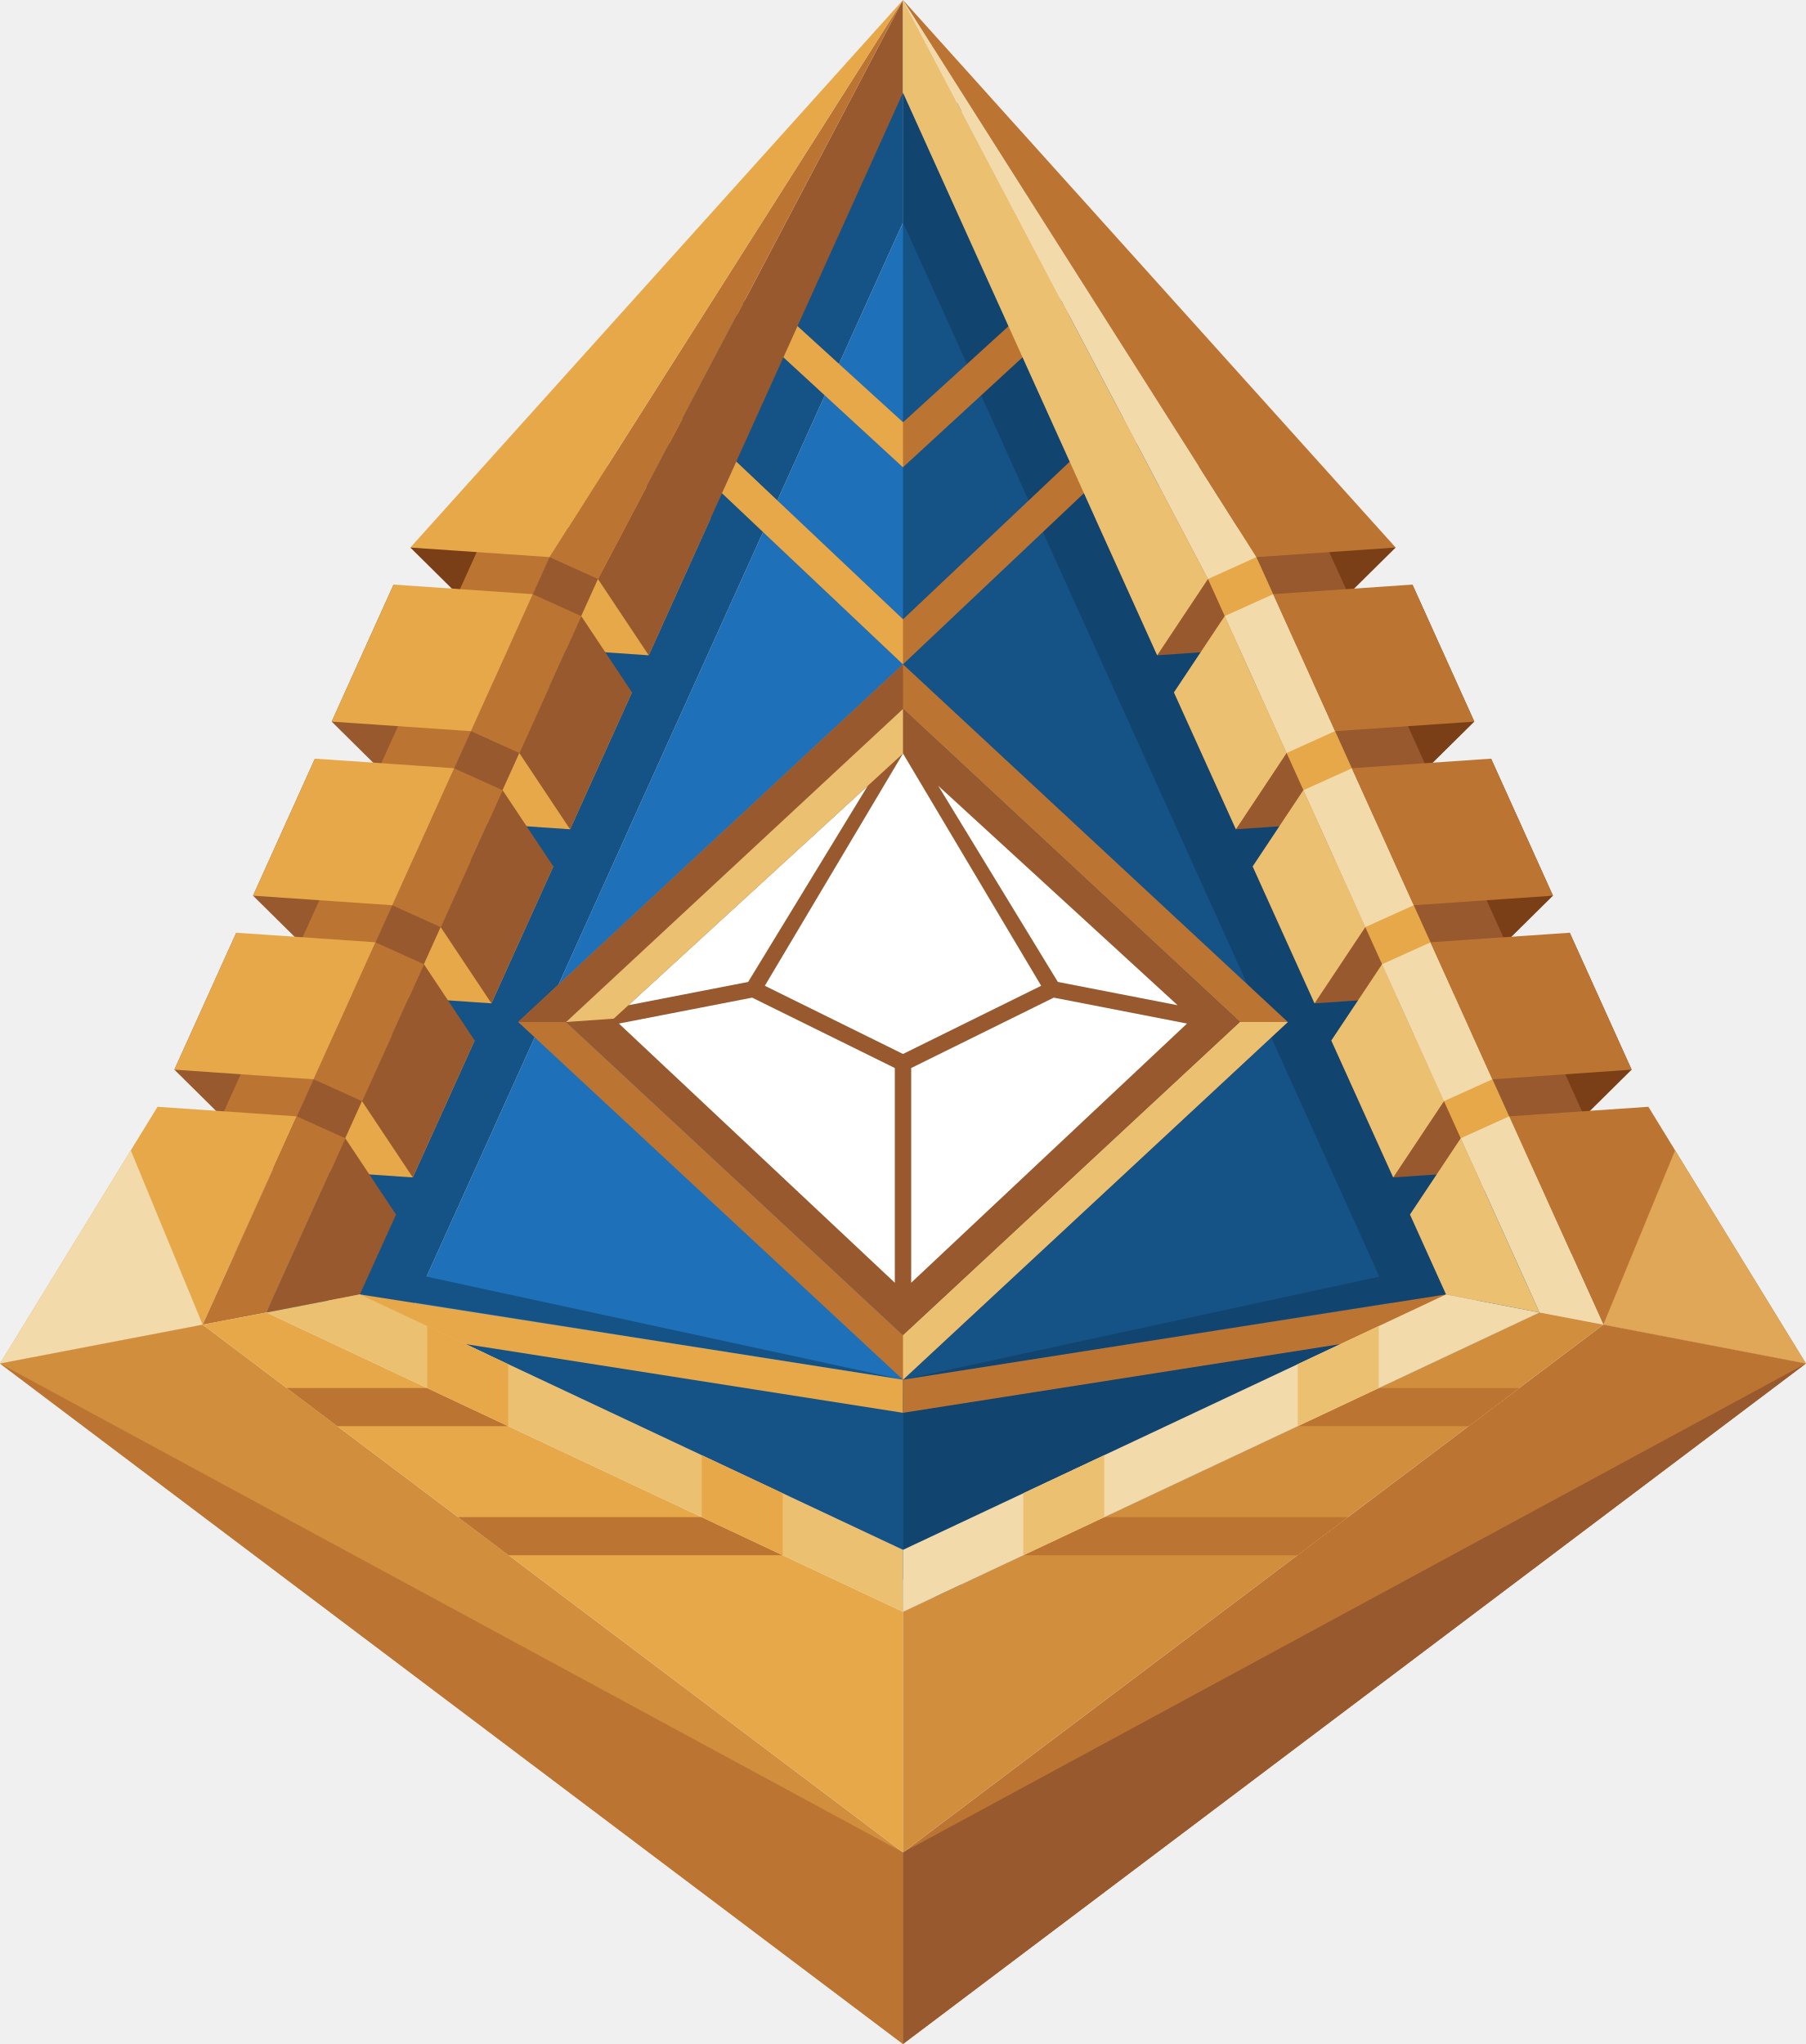
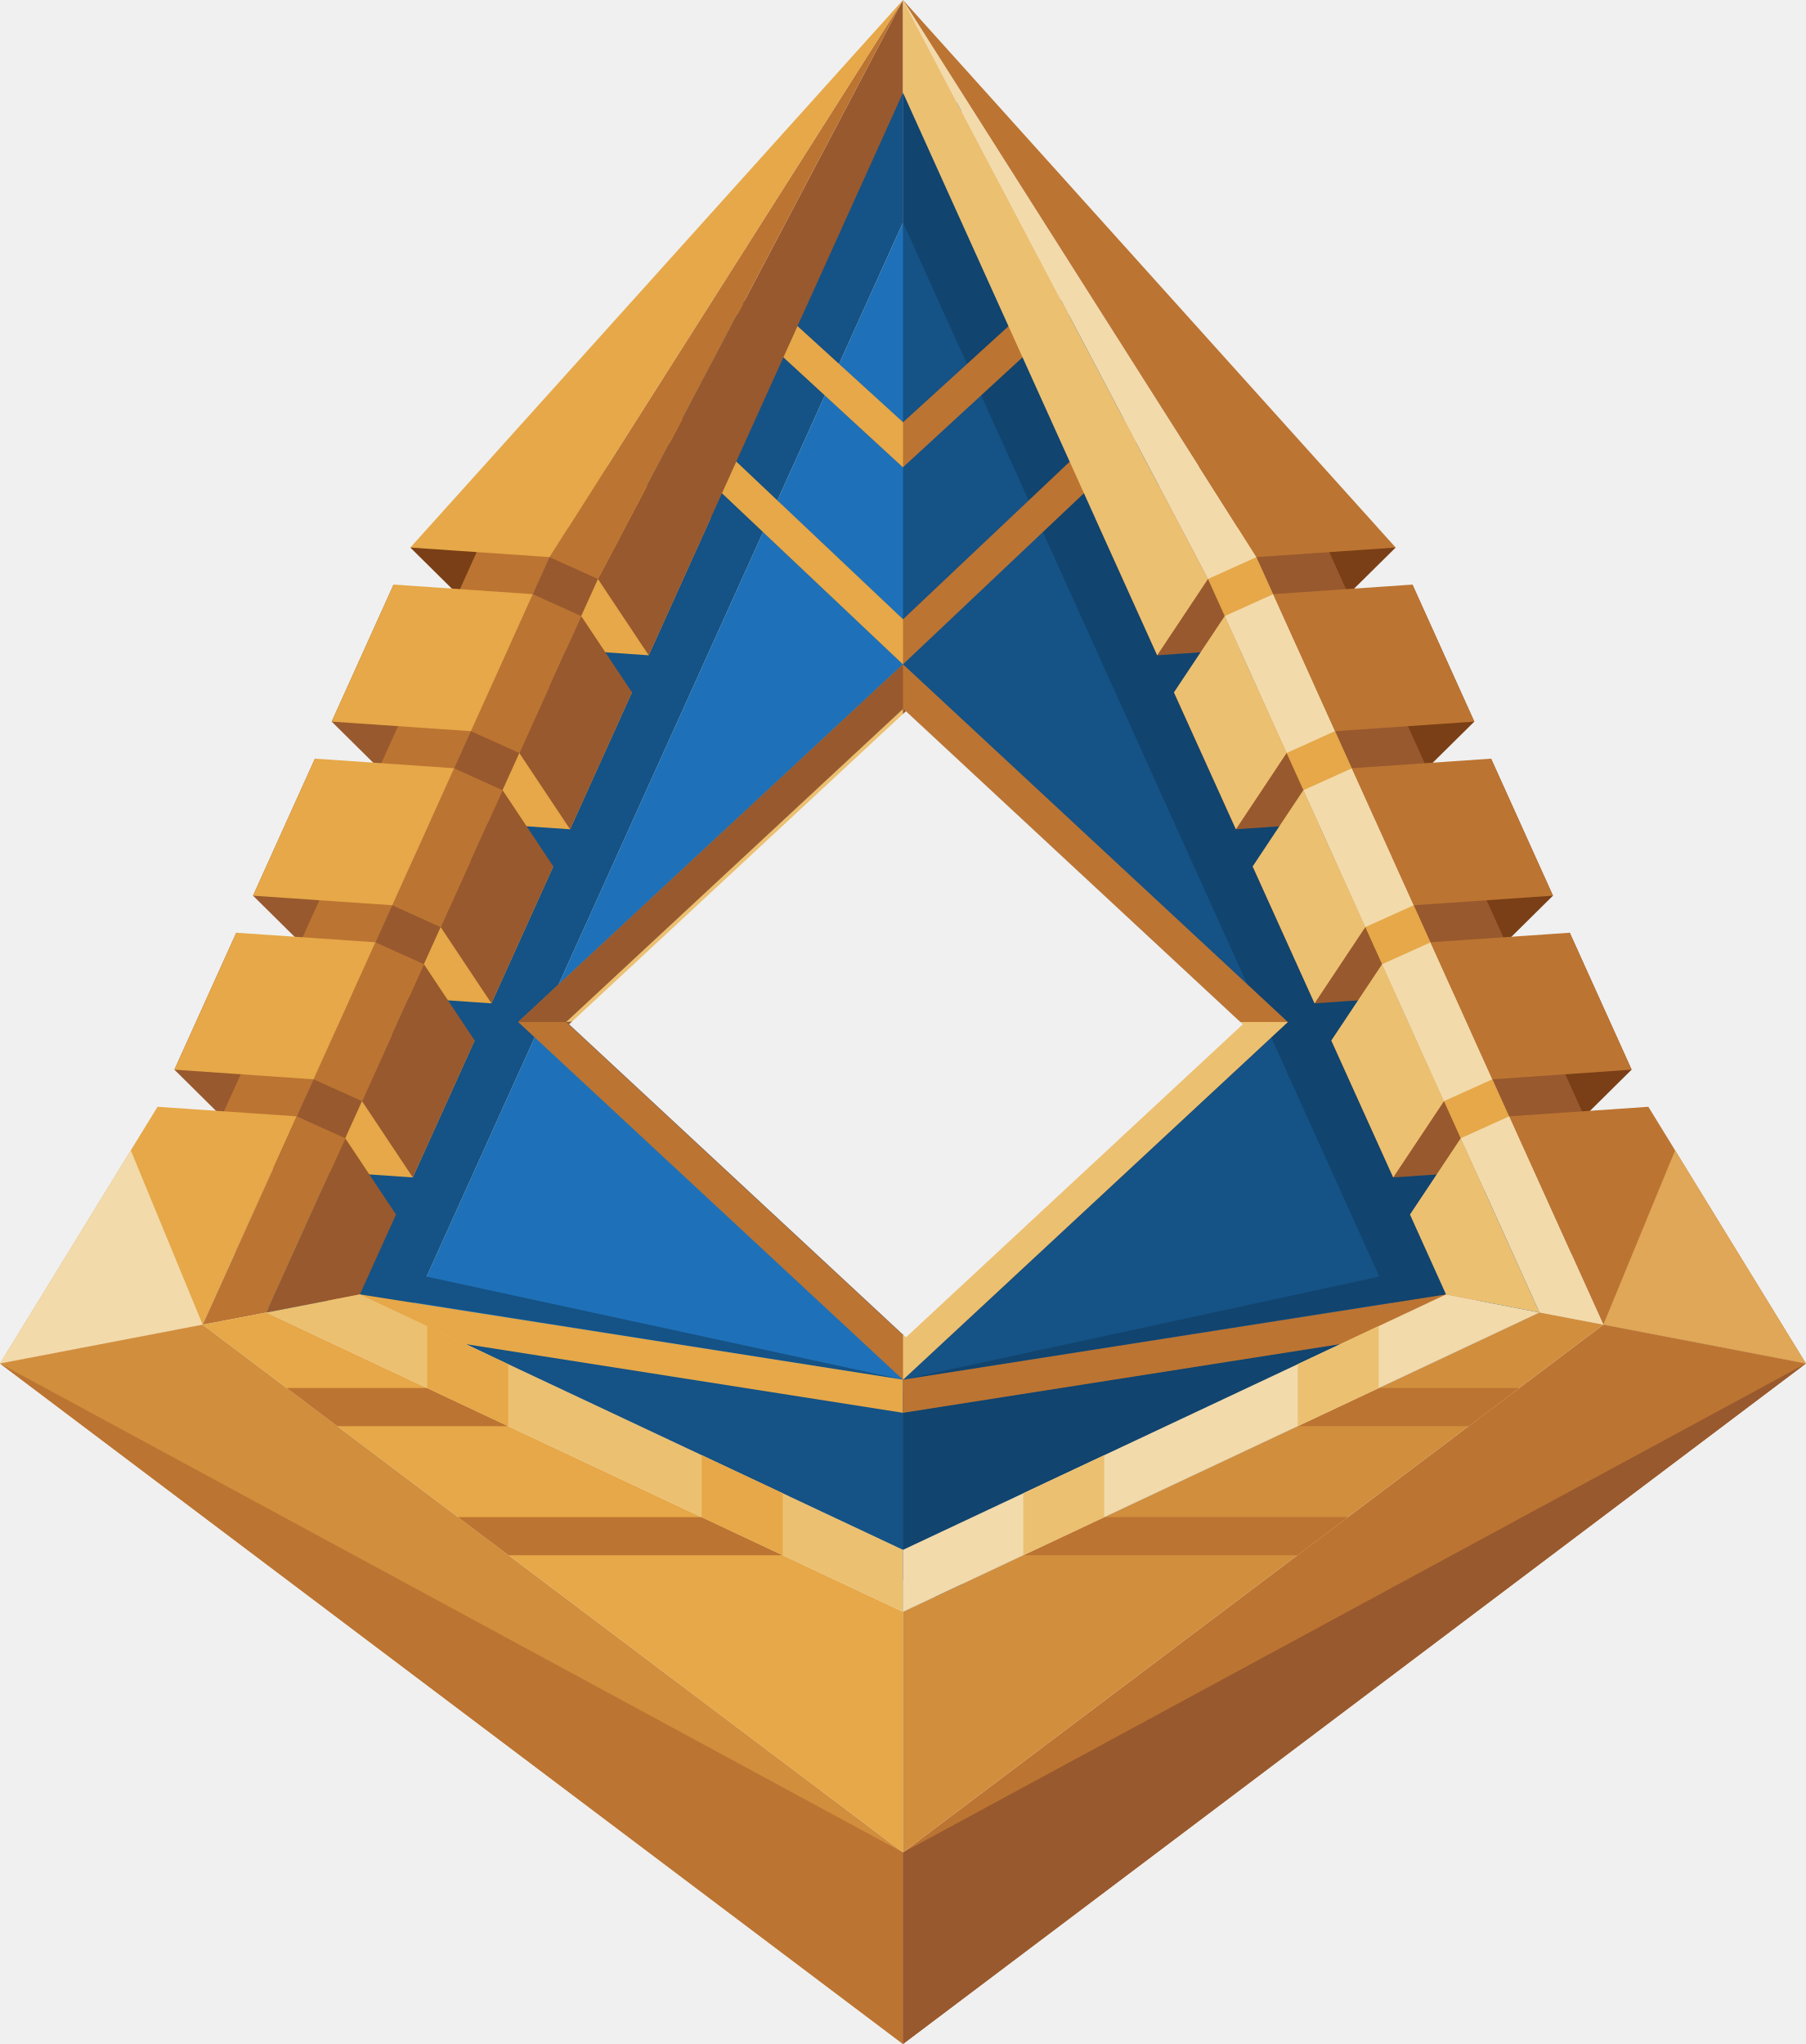
<svg xmlns="http://www.w3.org/2000/svg" id="Layer_2" data-name="Layer 2" viewBox="0 0 220.89 250">
  <defs>
    <style>
      .cls-1 {
+         mask: url(#mask);
+       }
+ 
+       .cls-2 {
        fill: #ecc071;
      }

-       .cls-2 {
+       .cls-3 {
        fill: #fff;
      }

-       .cls-3 {
+       .cls-4 {
        fill: #f2daab;
      }

-       .cls-4 {
+       .cls-5 {
        fill: #e6a848;
      }

-       .cls-5 {
+       .cls-6 {
        fill: #98592e;
      }

-       .cls-6 {
+       .cls-7 {
        fill: #bc7432;
      }

-       .cls-7 {
+       .cls-8 {
        fill: #d18e3d;
      }

-       .cls-8 {
+       .cls-9 {
        fill: #dfa757;
      }

-       .cls-9 {
+       .cls-10 {
        fill: #1e71b8;
      }

-       .cls-10 {
+       .cls-11 {
        fill: #11446e;
      }

-       .cls-11 {
+       .cls-12 {
        fill: #155285;
      }

-       .cls-12 {
+       .cls-13 {
        fill: #7a3f16;
      }
    </style>
+     <mask id="mask" x="-17.71" y="-2.59" width="254.48" height="262.05" maskUnits="userSpaceOnUse">
+       <g>
+         <rect class="cls-3" x="-17.71" y="-2.59" width="254.48" height="262.05" />
+         <path d="M110.81,86.99l-41.2,38.29,41.2,38.29,41.2-38.29-41.2-38.29h0Z" />
+       </g>
+     </mask>
  </defs>
  <g id="Layer_1-2" data-name="Layer 1">
-     <g id="professional">
-       <g id="Inside">
-         <g>
-           <polygon class="cls-9" points="117.62 86.71 117.62 11.34 50.19 160.53 117.62 197.14 117.62 164.78 117.62 86.71" />
-           <polygon class="cls-11" points="50.19 160.53 110.45 27.2 110.45 11.34 67.22 68.14 32.6 160.53 50.19 160.53" />
-           <polygon class="cls-11" points="40.41 153.6 40.41 157.67 110.45 168.75 40.41 153.6" />
-           <polygon class="cls-11" points="44.02 158.32 110.45 170.3 110.45 189.56 44.02 158.32" />
-           <polygon class="cls-11" points="110.45 86.71 110.45 11.34 153.68 68.14 188.3 160.53 110.45 197.14 110.45 164.78 110.45 86.71" />
-           <polygon class="cls-10" points="180.48 153.6 180.48 157.67 110.45 168.75 180.48 153.6" />
-           <polygon class="cls-10" points="170.7 160.53 110.45 27.2 110.45 11.34 153.68 68.14 188.3 160.53 170.7 160.53" />
-           <polygon class="cls-10" points="176.87 158.32 110.45 170.3 110.45 189.56 176.87 158.32" />
+     <g class="cls-1">
+       <g id="professional">
+         <g id="Inside">
+           <g>
+             <polygon class="cls-10" points="117.62 86.71 117.62 11.34 50.19 160.53 117.62 197.14 117.62 164.78 117.62 86.71" />
+             <polygon class="cls-12" points="50.19 160.53 110.45 27.2 110.45 11.34 67.22 68.14 32.6 160.53 50.19 160.53" />
+             <polygon class="cls-12" points="40.41 153.6 40.41 157.67 110.45 168.75 40.41 153.6" />
+             <polygon class="cls-12" points="44.02 158.32 110.45 170.3 110.45 189.56 44.02 158.32" />
+             <polygon class="cls-12" points="110.45 86.71 110.45 11.34 153.68 68.14 188.3 160.53 110.45 197.14 110.45 164.78 110.45 86.71" />
+             <polygon class="cls-11" points="180.48 153.6 180.48 157.67 110.45 168.75 180.48 153.6" />
+             <polygon class="cls-11" points="170.7 160.53 110.45 27.2 110.45 11.34 153.68 68.14 188.3 160.53 170.7 160.53" />
+             <polygon class="cls-11" points="176.87 158.32 110.45 170.3 110.45 189.56 176.87 158.32" />
+           </g>
+           <g>
+             <g>
+               <polygon class="cls-7" points="136.37 51.24 110.45 75.75 84.53 51.24 78.71 51.24 110.45 81.25 142.19 51.24 136.37 51.24" />
+               <polygon class="cls-5" points="78.71 51.24 110.45 81.25 110.45 75.75 84.53 51.24 78.71 51.24" />
+               <polygon class="cls-7" points="126.37 37.15 110.45 51.65 94.53 37.15 88.71 37.15 110.45 57.15 132.19 37.15 126.37 37.15" />
+               <polygon class="cls-5" points="88.71 37.15 110.45 57.15 110.45 51.65 94.53 37.15 88.71 37.15" />
+             </g>
+             <g>
+               <polygon class="cls-5" points="43.77 158.28 40.14 157.71 40.23 161.77 110.45 172.8 110.45 168.75 43.77 158.28" />
+               <polygon class="cls-7" points="177.13 158.28 180.75 157.71 180.66 161.77 110.45 172.8 110.45 168.75 177.13 158.28" />
+             </g>
+           </g>
+           <g>
+             <path class="cls-7" d="M110.45,81.25l-47.07,43.75,47.07,43.75,47.07-43.75-47.07-43.75Zm0,82.04l-41.2-38.29,41.2-38.29,41.2,38.29-41.2,38.29Z" />
+             <polygon class="cls-2" points="151.64 125 110.45 163.29 110.45 168.75 157.52 125 151.64 125" />
+             <polygon class="cls-6" points="110.45 81.25 63.38 125 69.25 125 110.45 86.71 110.45 81.25" />
+           </g>
        </g>
-         <g>
-           <g>
-             <polygon class="cls-6" points="136.37 51.24 110.45 75.75 84.53 51.24 78.71 51.24 110.45 81.25 142.19 51.24 136.37 51.24" />
-             <polygon class="cls-4" points="78.71 51.24 110.45 81.25 110.45 75.75 84.53 51.24 78.71 51.24" />
-             <polygon class="cls-6" points="126.37 37.15 110.45 51.65 94.53 37.15 88.71 37.15 110.45 57.15 132.19 37.15 126.37 37.15" />
-             <polygon class="cls-4" points="88.71 37.15 110.45 57.15 110.45 51.65 94.53 37.15 88.71 37.15" />
-           </g>
-           <g>
-             <polygon class="cls-4" points="43.77 158.28 40.14 157.71 40.23 161.77 110.45 172.8 110.45 168.75 43.77 158.28" />
-             <polygon class="cls-6" points="177.13 158.28 180.75 157.71 180.66 161.77 110.45 172.8 110.45 168.75 177.13 158.28" />
-           </g>
+         <g id="D10">
+           <g>
+             <g>
+               <path class="cls-6" d="M110.45,86.71l-41.2,38.29,41.2,38.29,41.2-38.29-41.2-38.29h0Z" />
+               <polygon class="cls-6" points="110.45 92.16 75.07 124.59 110.45 157.83 145.83 124.59 110.45 92.16" />
+             </g>
+             <g>
+               <polygon class="cls-3" points="92 122.02 75.7 125.19 109.45 156.89 109.45 130.63 92 122.02" />
+               <polygon class="cls-3" points="106.14 96.11 76.86 122.95 91.51 120.1 106.14 96.11" />
+               <polygon class="cls-3" points="114.76 96.11 144.04 122.95 129.39 120.1 114.76 96.11" />
+               <polygon class="cls-3" points="128.89 122.02 111.45 130.63 111.45 156.89 145.19 125.19 128.89 122.02" />
+               <polygon class="cls-3" points="110.45 92.16 93.55 120.57 110.45 128.91 127.35 120.57 110.45 92.16" />
+             </g>
+           </g>
+           <polygon class="cls-2" points="69.25 125 75.07 124.59 110.45 92.16 110.45 86.71 69.25 125" />
        </g>
-         <g>
-           <path class="cls-6" d="M110.45,81.25l-47.07,43.75,47.07,43.75,47.07-43.75-47.07-43.75Zm0,82.04l-41.2-38.29,41.2-38.29,41.2,38.29-41.2,38.29Z" />
-           <polygon class="cls-1" points="151.64 125 110.45 163.29 110.45 168.75 157.52 125 151.64 125" />
-           <polygon class="cls-5" points="110.45 81.25 63.38 125 69.25 125 110.45 86.71 110.45 81.25" />
-         </g>
-       </g>
-       <g id="D10">
-         <g>
-           <g>
-             <path class="cls-5" d="M110.45,86.71l-41.2,38.29,41.2,38.29,41.2-38.29-41.2-38.29h0Z" />
-             <polygon class="cls-5" points="110.45 92.16 75.07 124.59 110.45 157.83 145.83 124.59 110.45 92.16" />
-           </g>
-           <g>
-             <polygon class="cls-2" points="92 122.02 75.7 125.19 109.45 156.89 109.45 130.63 92 122.02" />
-             <polygon class="cls-2" points="106.14 96.11 76.86 122.95 91.51 120.1 106.14 96.11" />
-             <polygon class="cls-2" points="114.76 96.11 144.04 122.95 129.39 120.1 114.76 96.11" />
-             <polygon class="cls-2" points="128.89 122.02 111.45 130.63 111.45 156.89 145.19 125.19 128.89 122.02" />
-             <polygon class="cls-2" points="110.45 92.16 93.55 120.57 110.45 128.91 127.35 120.57 110.45 92.16" />
-           </g>
-         </g>
-         <polygon class="cls-1" points="69.25 125 75.07 124.59 110.45 92.16 110.45 86.71 69.25 125" />
-       </g>
-       <g id="Frame">
-         <g>
-           <g>
-             <g>
-               <polygon class="cls-4" points="86.92 63.39 72.6 56.22 62.32 78.97 79.35 80.15 86.92 63.39" />
-               <polygon class="cls-4" points="77.3 84.68 60.27 83.51 52.7 100.26 69.73 101.43 77.3 84.68" />
-               <polygon class="cls-4" points="67.68 105.97 50.65 104.8 43.08 121.55 60.11 122.72 67.68 105.97" />
-               <polygon class="cls-4" points="58.06 127.26 41.03 126.09 33.46 142.84 50.49 144.01 58.06 127.26" />
-               <polyline class="cls-12" points="72.6 56.22 62.32 78.97 50.19 66.97" />
-               <polygon class="cls-5" points="48.14 71.5 60.27 83.51 52.7 100.26 40.57 88.26 48.14 71.5" />
-               <polygon class="cls-5" points="38.52 92.79 50.65 104.8 43.08 121.55 30.95 109.55 38.52 92.79" />
-               <polygon class="cls-5" points="28.9 114.08 41.03 126.09 33.46 142.84 21.33 130.83 28.9 114.08" />
-             </g>
-             <polygon class="cls-6" points="71.25 59.22 28.73 153.29 17.76 157.25 65.61 51.37 71.25 59.22" />
-             <polygon class="cls-4" points="36.3 136.54 19.27 135.37 0 166.77 0 166.77 24.79 162.02 36.3 136.54" />
-             <polygon class="cls-3" points="16 140.7 0 166.77 0 166.77 24.79 162.02 16 140.7" />
-             <rect class="cls-5" x="11" y="101.69" width="86.3" height="6.5" transform="translate(-63.78 111.07) rotate(-65.68)" />
-             <g>
-               <polygon class="cls-5" points="51.85 117.93 58.06 127.26 50.49 144.01 44.28 134.68 51.85 117.93" />
-               <polygon class="cls-5" points="42.23 139.22 48.44 148.55 44.02 158.32 32.6 160.53 42.23 139.22" />
-               <rect class="cls-6" x="35.91" y="121.72" width="18.38" height="6.5" transform="translate(-87.35 114.6) rotate(-65.68)" />
-               <polygon class="cls-5" points="61.47 96.64 67.68 105.97 60.11 122.72 53.9 113.39 61.47 96.64" />
-               <rect class="cls-6" x="45.53" y="100.43" width="18.38" height="6.5" transform="translate(-62.29 110.85) rotate(-65.68)" />
-               <polygon class="cls-5" points="71.09 75.35 77.3 84.68 69.73 101.43 63.52 92.1 71.09 75.35" />
-               <rect class="cls-6" x="55.15" y="79.14" width="18.38" height="6.5" transform="translate(-37.23 107.09) rotate(-65.68)" />
-               <polygon class="cls-5" points="73.14 70.82 79.35 80.15 110.45 11.34 110.45 0 73.14 70.82" />
-               <polygon class="cls-6" points="73.14 70.82 110.45 0 67.22 68.14 73.14 70.82" />
-               <g>
-                 <polygon class="cls-4" points="50.19 66.97 67.22 68.14 110.45 0 50.19 66.97" />
-                 <polygon class="cls-4" points="65.17 72.67 48.14 71.5 40.57 88.26 57.6 89.43 65.17 72.67" />
-                 <polygon class="cls-4" points="55.55 93.96 38.52 92.79 30.95 109.55 47.98 110.72 55.55 93.96" />
-                 <polygon class="cls-4" points="45.92 115.25 28.9 114.08 21.33 130.83 38.35 132.01 45.92 115.25" />
-               </g>
-             </g>
-             <polygon class="cls-6" points="32.6 160.53 42.23 139.22 36.3 136.54 24.79 162.02 32.6 160.53" />
-           </g>
-           <g>
-             <polygon class="cls-7" points="24.79 162.02 0 166.77 110.45 250 110.45 226.57 24.79 162.02" />
-             <polygon class="cls-6" points="0 166.77 110.45 250 110.45 226.57 0 166.77" />
-             <g>
-               <polygon class="cls-4" points="110.45 197.14 110.45 226.57 24.79 162.02 32.6 160.53 110.45 197.14" />
-               <g>
-                 <polygon class="cls-6" points="85.83 185.56 56.02 185.56 62.21 190.22 95.74 190.22 85.83 185.56" />
-                 <polygon class="cls-6" points="52.25 169.77 35.07 169.77 41.25 174.43 62.16 174.43 52.25 169.77" />
-               </g>
-             </g>
-             <g>
-               <polygon class="cls-1" points="110.45 197.14 110.45 189.56 44.02 158.32 32.6 160.53 110.45 197.14" />
-               <polygon class="cls-4" points="52.25 169.77 52.25 162.19 62.16 166.85 62.16 174.43 52.25 169.77" />
-               <polygon class="cls-4" points="85.83 185.56 85.83 177.98 95.74 182.64 95.74 190.22 85.83 185.56" />
-             </g>
-           </g>
-         </g>
-         <g>
-           <g>
-             <g>
-               <polygon class="cls-5" points="133.97 63.39 148.29 56.22 158.57 78.97 141.54 80.15 133.97 63.39" />
-               <polygon class="cls-5" points="143.59 84.68 160.62 83.51 168.19 100.26 151.17 101.43 143.59 84.68" />
-               <polygon class="cls-5" points="153.22 105.97 170.25 104.8 177.82 121.55 160.79 122.72 153.22 105.97" />
-               <polygon class="cls-5" points="162.84 127.26 179.87 126.09 187.44 142.84 170.41 144.01 162.84 127.26" />
-               <polyline class="cls-12" points="148.29 56.22 158.57 78.97 170.71 66.97" />
-               <polygon class="cls-12" points="172.76 71.5 160.62 83.51 168.19 100.26 180.33 88.26 172.76 71.5" />
-               <polygon class="cls-12" points="182.38 92.79 170.25 104.8 177.82 121.55 189.95 109.55 182.38 92.79" />
-               <polygon class="cls-12" points="192 114.08 179.87 126.09 187.44 142.84 199.57 130.83 192 114.08" />
-             </g>
-             <polygon class="cls-5" points="149.65 59.22 192.16 153.29 203.14 157.25 155.29 51.37 149.65 59.22" />
-             <polygon class="cls-6" points="184.59 136.54 201.62 135.37 204.89 140.7 220.89 166.77 196.11 162.02 184.59 136.54" />
-             <polygon class="cls-8" points="204.89 140.7 220.89 166.77 220.89 166.77 196.11 162.02 204.89 140.7" />
-             <rect class="cls-4" x="163.49" y="61.79" width="6.5" height="86.3" transform="translate(-28.42 77.98) rotate(-24.32)" />
-             <g>
-               <polygon class="cls-1" points="169.05 117.93 162.84 127.26 170.41 144.01 176.62 134.68 169.05 117.93" />
-               <polygon class="cls-1" points="178.67 139.22 172.46 148.55 176.87 158.32 188.3 160.53 178.67 139.22" />
-               <rect class="cls-3" x="172.54" y="115.78" width="6.5" height="18.38" transform="translate(-35.87 83.49) rotate(-24.32)" />
-               <polygon class="cls-1" points="159.42 96.64 153.22 105.97 160.79 122.72 167 113.39 159.42 96.64" />
-               <rect class="cls-3" x="162.92" y="94.49" width="6.5" height="18.38" transform="translate(-27.95 77.64) rotate(-24.32)" />
-               <polygon class="cls-1" points="149.8 75.35 143.59 84.68 151.17 101.43 157.37 92.1 149.8 75.35" />
-               <rect class="cls-3" x="153.3" y="73.2" width="6.5" height="18.38" transform="translate(-20.04 71.78) rotate(-24.32)" />
-               <polygon class="cls-1" points="147.75 70.82 141.54 80.15 110.45 11.34 110.45 0 147.75 70.82" />
-               <polygon class="cls-3" points="147.75 70.82 110.45 0 153.68 68.14 147.75 70.82" />
-               <g>
-                 <polygon class="cls-6" points="153.68 68.14 170.71 66.97 110.45 0 153.68 68.14" />
-                 <polygon class="cls-6" points="155.73 72.67 172.76 71.5 180.33 88.26 163.3 89.43 155.73 72.67" />
-                 <polygon class="cls-6" points="165.35 93.96 182.38 92.79 189.95 109.55 172.92 110.72 165.35 93.96" />
-                 <polygon class="cls-6" points="174.97 115.25 192 114.08 199.57 130.83 182.54 132.01 174.97 115.25" />
-               </g>
-             </g>
-             <polygon class="cls-3" points="188.3 160.53 178.67 139.22 184.59 136.54 196.11 162.02 188.3 160.53" />
-           </g>
-           <g>
-             <polygon class="cls-6" points="196.11 162.02 220.89 166.77 110.45 250 110.45 226.57 196.11 162.02" />
-             <polygon class="cls-5" points="220.89 166.77 110.45 250 110.45 226.57 220.89 166.77" />
-             <g>
-               <polygon class="cls-7" points="110.45 197.14 110.45 226.57 196.11 162.02 188.3 160.53 110.45 197.14" />
-               <g>
-                 <polygon class="cls-6" points="135.07 185.56 164.87 185.56 158.69 190.22 125.16 190.22 135.07 185.56" />
-                 <polygon class="cls-6" points="168.64 169.77 185.82 169.77 179.64 174.43 158.73 174.43 168.64 169.77" />
-               </g>
-             </g>
-             <g>
-               <polygon class="cls-3" points="110.45 197.14 110.45 189.56 176.87 158.32 188.3 160.53 110.45 197.14" />
-               <polygon class="cls-1" points="168.64 169.77 168.64 162.19 158.73 166.85 158.73 174.43 168.64 169.77" />
-               <polygon class="cls-1" points="135.07 185.56 135.07 177.98 125.16 182.64 125.16 190.22 135.07 185.56" />
+         <g id="Frame">
+           <g>
+             <g>
+               <g>
+                 <polygon class="cls-5" points="86.92 63.39 72.6 56.22 62.32 78.97 79.35 80.15 86.92 63.39" />
+                 <polygon class="cls-5" points="77.3 84.68 60.27 83.51 52.7 100.26 69.73 101.43 77.3 84.68" />
+                 <polygon class="cls-5" points="67.68 105.97 50.65 104.8 43.08 121.55 60.11 122.72 67.68 105.97" />
+                 <polygon class="cls-5" points="58.06 127.26 41.03 126.09 33.46 142.84 50.49 144.01 58.06 127.26" />
+                 <polyline class="cls-13" points="72.6 56.22 62.32 78.97 50.19 66.97" />
+                 <polygon class="cls-6" points="48.14 71.5 60.27 83.51 52.7 100.26 40.57 88.26 48.14 71.5" />
+                 <polygon class="cls-6" points="38.52 92.79 50.65 104.8 43.08 121.55 30.95 109.55 38.52 92.79" />
+                 <polygon class="cls-6" points="28.9 114.08 41.03 126.09 33.46 142.84 21.33 130.83 28.9 114.08" />
+               </g>
+               <polygon class="cls-7" points="71.25 59.22 28.73 153.29 17.76 157.25 65.61 51.37 71.25 59.22" />
+               <polygon class="cls-5" points="36.3 136.54 19.27 135.37 0 166.77 0 166.77 24.79 162.02 36.3 136.54" />
+               <polygon class="cls-4" points="16 140.7 0 166.77 0 166.77 24.79 162.02 16 140.7" />
+               <rect class="cls-6" x="11" y="101.69" width="86.3" height="6.5" transform="translate(-63.78 111.07) rotate(-65.68)" />
+               <g>
+                 <polygon class="cls-6" points="51.85 117.93 58.06 127.26 50.49 144.01 44.28 134.68 51.85 117.93" />
+                 <polygon class="cls-6" points="42.23 139.22 48.44 148.55 44.02 158.32 32.6 160.53 42.23 139.22" />
+                 <rect class="cls-7" x="35.91" y="121.72" width="18.38" height="6.5" transform="translate(-87.35 114.6) rotate(-65.68)" />
+                 <polygon class="cls-6" points="61.47 96.64 67.68 105.97 60.11 122.72 53.9 113.39 61.47 96.64" />
+                 <rect class="cls-7" x="45.53" y="100.43" width="18.38" height="6.5" transform="translate(-62.29 110.85) rotate(-65.68)" />
+                 <polygon class="cls-6" points="71.09 75.35 77.3 84.68 69.73 101.43 63.52 92.1 71.09 75.35" />
+                 <rect class="cls-7" x="55.15" y="79.14" width="18.38" height="6.5" transform="translate(-37.23 107.09) rotate(-65.68)" />
+                 <polygon class="cls-6" points="73.14 70.82 79.35 80.15 110.45 11.34 110.45 0 73.14 70.82" />
+                 <polygon class="cls-7" points="73.14 70.82 110.45 0 67.22 68.14 73.14 70.82" />
+                 <g>
+                   <polygon class="cls-5" points="50.19 66.97 67.22 68.14 110.45 0 50.19 66.97" />
+                   <polygon class="cls-5" points="65.17 72.67 48.14 71.5 40.57 88.26 57.6 89.43 65.17 72.67" />
+                   <polygon class="cls-5" points="55.55 93.96 38.52 92.79 30.95 109.55 47.98 110.72 55.55 93.96" />
+                   <polygon class="cls-5" points="45.92 115.25 28.9 114.08 21.33 130.83 38.35 132.01 45.92 115.25" />
+                 </g>
+               </g>
+               <polygon class="cls-7" points="32.6 160.53 42.23 139.22 36.3 136.54 24.79 162.02 32.6 160.53" />
+             </g>
+             <g>
+               <polygon class="cls-8" points="24.79 162.02 0 166.77 110.45 250 110.45 226.57 24.79 162.02" />
+               <polygon class="cls-7" points="0 166.77 110.45 250 110.45 226.57 0 166.77" />
+               <g>
+                 <polygon class="cls-5" points="110.45 197.14 110.45 226.57 24.79 162.02 32.6 160.53 110.45 197.14" />
+                 <g>
+                   <polygon class="cls-7" points="85.83 185.56 56.02 185.56 62.21 190.22 95.74 190.22 85.83 185.56" />
+                   <polygon class="cls-7" points="52.25 169.77 35.07 169.77 41.25 174.43 62.16 174.43 52.25 169.77" />
+                 </g>
+               </g>
+               <g>
+                 <polygon class="cls-2" points="110.45 197.14 110.45 189.56 44.02 158.32 32.6 160.53 110.45 197.14" />
+                 <polygon class="cls-5" points="52.25 169.77 52.25 162.19 62.16 166.85 62.16 174.43 52.25 169.77" />
+                 <polygon class="cls-5" points="85.83 185.56 85.83 177.98 95.74 182.64 95.74 190.22 85.83 185.56" />
+               </g>
+             </g>
+           </g>
+           <g>
+             <g>
+               <g>
+                 <polygon class="cls-6" points="133.97 63.39 148.29 56.22 158.57 78.97 141.54 80.15 133.97 63.39" />
+                 <polygon class="cls-6" points="143.59 84.68 160.62 83.51 168.19 100.26 151.17 101.43 143.59 84.68" />
+                 <polygon class="cls-6" points="153.22 105.97 170.25 104.8 177.82 121.55 160.79 122.72 153.22 105.97" />
+                 <polygon class="cls-6" points="162.84 127.26 179.87 126.09 187.44 142.84 170.41 144.01 162.84 127.26" />
+                 <polyline class="cls-13" points="148.29 56.22 158.57 78.97 170.71 66.97" />
+                 <polygon class="cls-13" points="172.76 71.5 160.62 83.51 168.19 100.26 180.33 88.26 172.76 71.5" />
+                 <polygon class="cls-13" points="182.38 92.79 170.25 104.8 177.82 121.55 189.95 109.55 182.38 92.79" />
+                 <polygon class="cls-13" points="192 114.08 179.87 126.09 187.44 142.84 199.57 130.83 192 114.08" />
+               </g>
+               <polygon class="cls-6" points="149.65 59.22 192.16 153.29 203.14 157.25 155.29 51.37 149.65 59.22" />
+               <polygon class="cls-7" points="184.59 136.54 201.62 135.37 204.89 140.7 220.89 166.77 196.11 162.02 184.59 136.54" />
+               <polygon class="cls-9" points="204.89 140.7 220.89 166.77 220.89 166.77 196.11 162.02 204.89 140.7" />
+               <rect class="cls-5" x="163.49" y="61.79" width="6.5" height="86.3" transform="translate(-28.42 77.98) rotate(-24.32)" />
+               <g>
+                 <polygon class="cls-2" points="169.05 117.93 162.84 127.26 170.41 144.01 176.62 134.68 169.05 117.93" />
+                 <polygon class="cls-2" points="178.67 139.22 172.46 148.55 176.87 158.32 188.3 160.53 178.67 139.22" />
+                 <rect class="cls-4" x="172.54" y="115.78" width="6.5" height="18.38" transform="translate(-35.87 83.49) rotate(-24.32)" />
+                 <polygon class="cls-2" points="159.42 96.64 153.22 105.97 160.79 122.72 167 113.39 159.42 96.64" />
+                 <rect class="cls-4" x="162.92" y="94.49" width="6.5" height="18.38" transform="translate(-27.95 77.64) rotate(-24.32)" />
+                 <polygon class="cls-2" points="149.8 75.35 143.59 84.68 151.17 101.43 157.37 92.1 149.8 75.35" />
+                 <rect class="cls-4" x="153.3" y="73.2" width="6.5" height="18.38" transform="translate(-20.04 71.78) rotate(-24.32)" />
+                 <polygon class="cls-2" points="147.75 70.82 141.54 80.15 110.45 11.34 110.45 0 147.75 70.82" />
+                 <polygon class="cls-4" points="147.75 70.82 110.45 0 153.68 68.14 147.75 70.82" />
+                 <g>
+                   <polygon class="cls-7" points="153.68 68.14 170.71 66.97 110.45 0 153.68 68.14" />
+                   <polygon class="cls-7" points="155.73 72.67 172.76 71.5 180.33 88.26 163.3 89.43 155.73 72.67" />
+                   <polygon class="cls-7" points="165.35 93.96 182.38 92.79 189.95 109.55 172.92 110.72 165.35 93.96" />
+                   <polygon class="cls-7" points="174.97 115.25 192 114.08 199.57 130.83 182.54 132.01 174.97 115.25" />
+                 </g>
+               </g>
+               <polygon class="cls-4" points="188.3 160.53 178.67 139.22 184.59 136.54 196.11 162.02 188.3 160.53" />
+             </g>
+             <g>
+               <polygon class="cls-7" points="196.11 162.02 220.89 166.77 110.45 250 110.45 226.57 196.11 162.02" />
+               <polygon class="cls-6" points="220.89 166.77 110.45 250 110.45 226.57 220.89 166.77" />
+               <g>
+                 <polygon class="cls-8" points="110.45 197.14 110.45 226.57 196.11 162.02 188.3 160.53 110.45 197.14" />
+                 <g>
+                   <polygon class="cls-7" points="135.07 185.56 164.87 185.56 158.69 190.22 125.16 190.22 135.07 185.56" />
+                   <polygon class="cls-7" points="168.64 169.77 185.82 169.77 179.64 174.43 158.73 174.43 168.64 169.77" />
+                 </g>
+               </g>
+               <g>
+                 <polygon class="cls-4" points="110.45 197.14 110.45 189.56 176.87 158.32 188.3 160.53 110.45 197.14" />
+                 <polygon class="cls-2" points="168.64 169.77 168.64 162.19 158.73 166.85 158.73 174.43 168.64 169.77" />
+                 <polygon class="cls-2" points="135.07 185.56 135.07 177.98 125.16 182.64 125.16 190.22 135.07 185.56" />
+               </g>
            </g>
          </g>
        </g>
      </g>
    </g>
  </g>
</svg>
